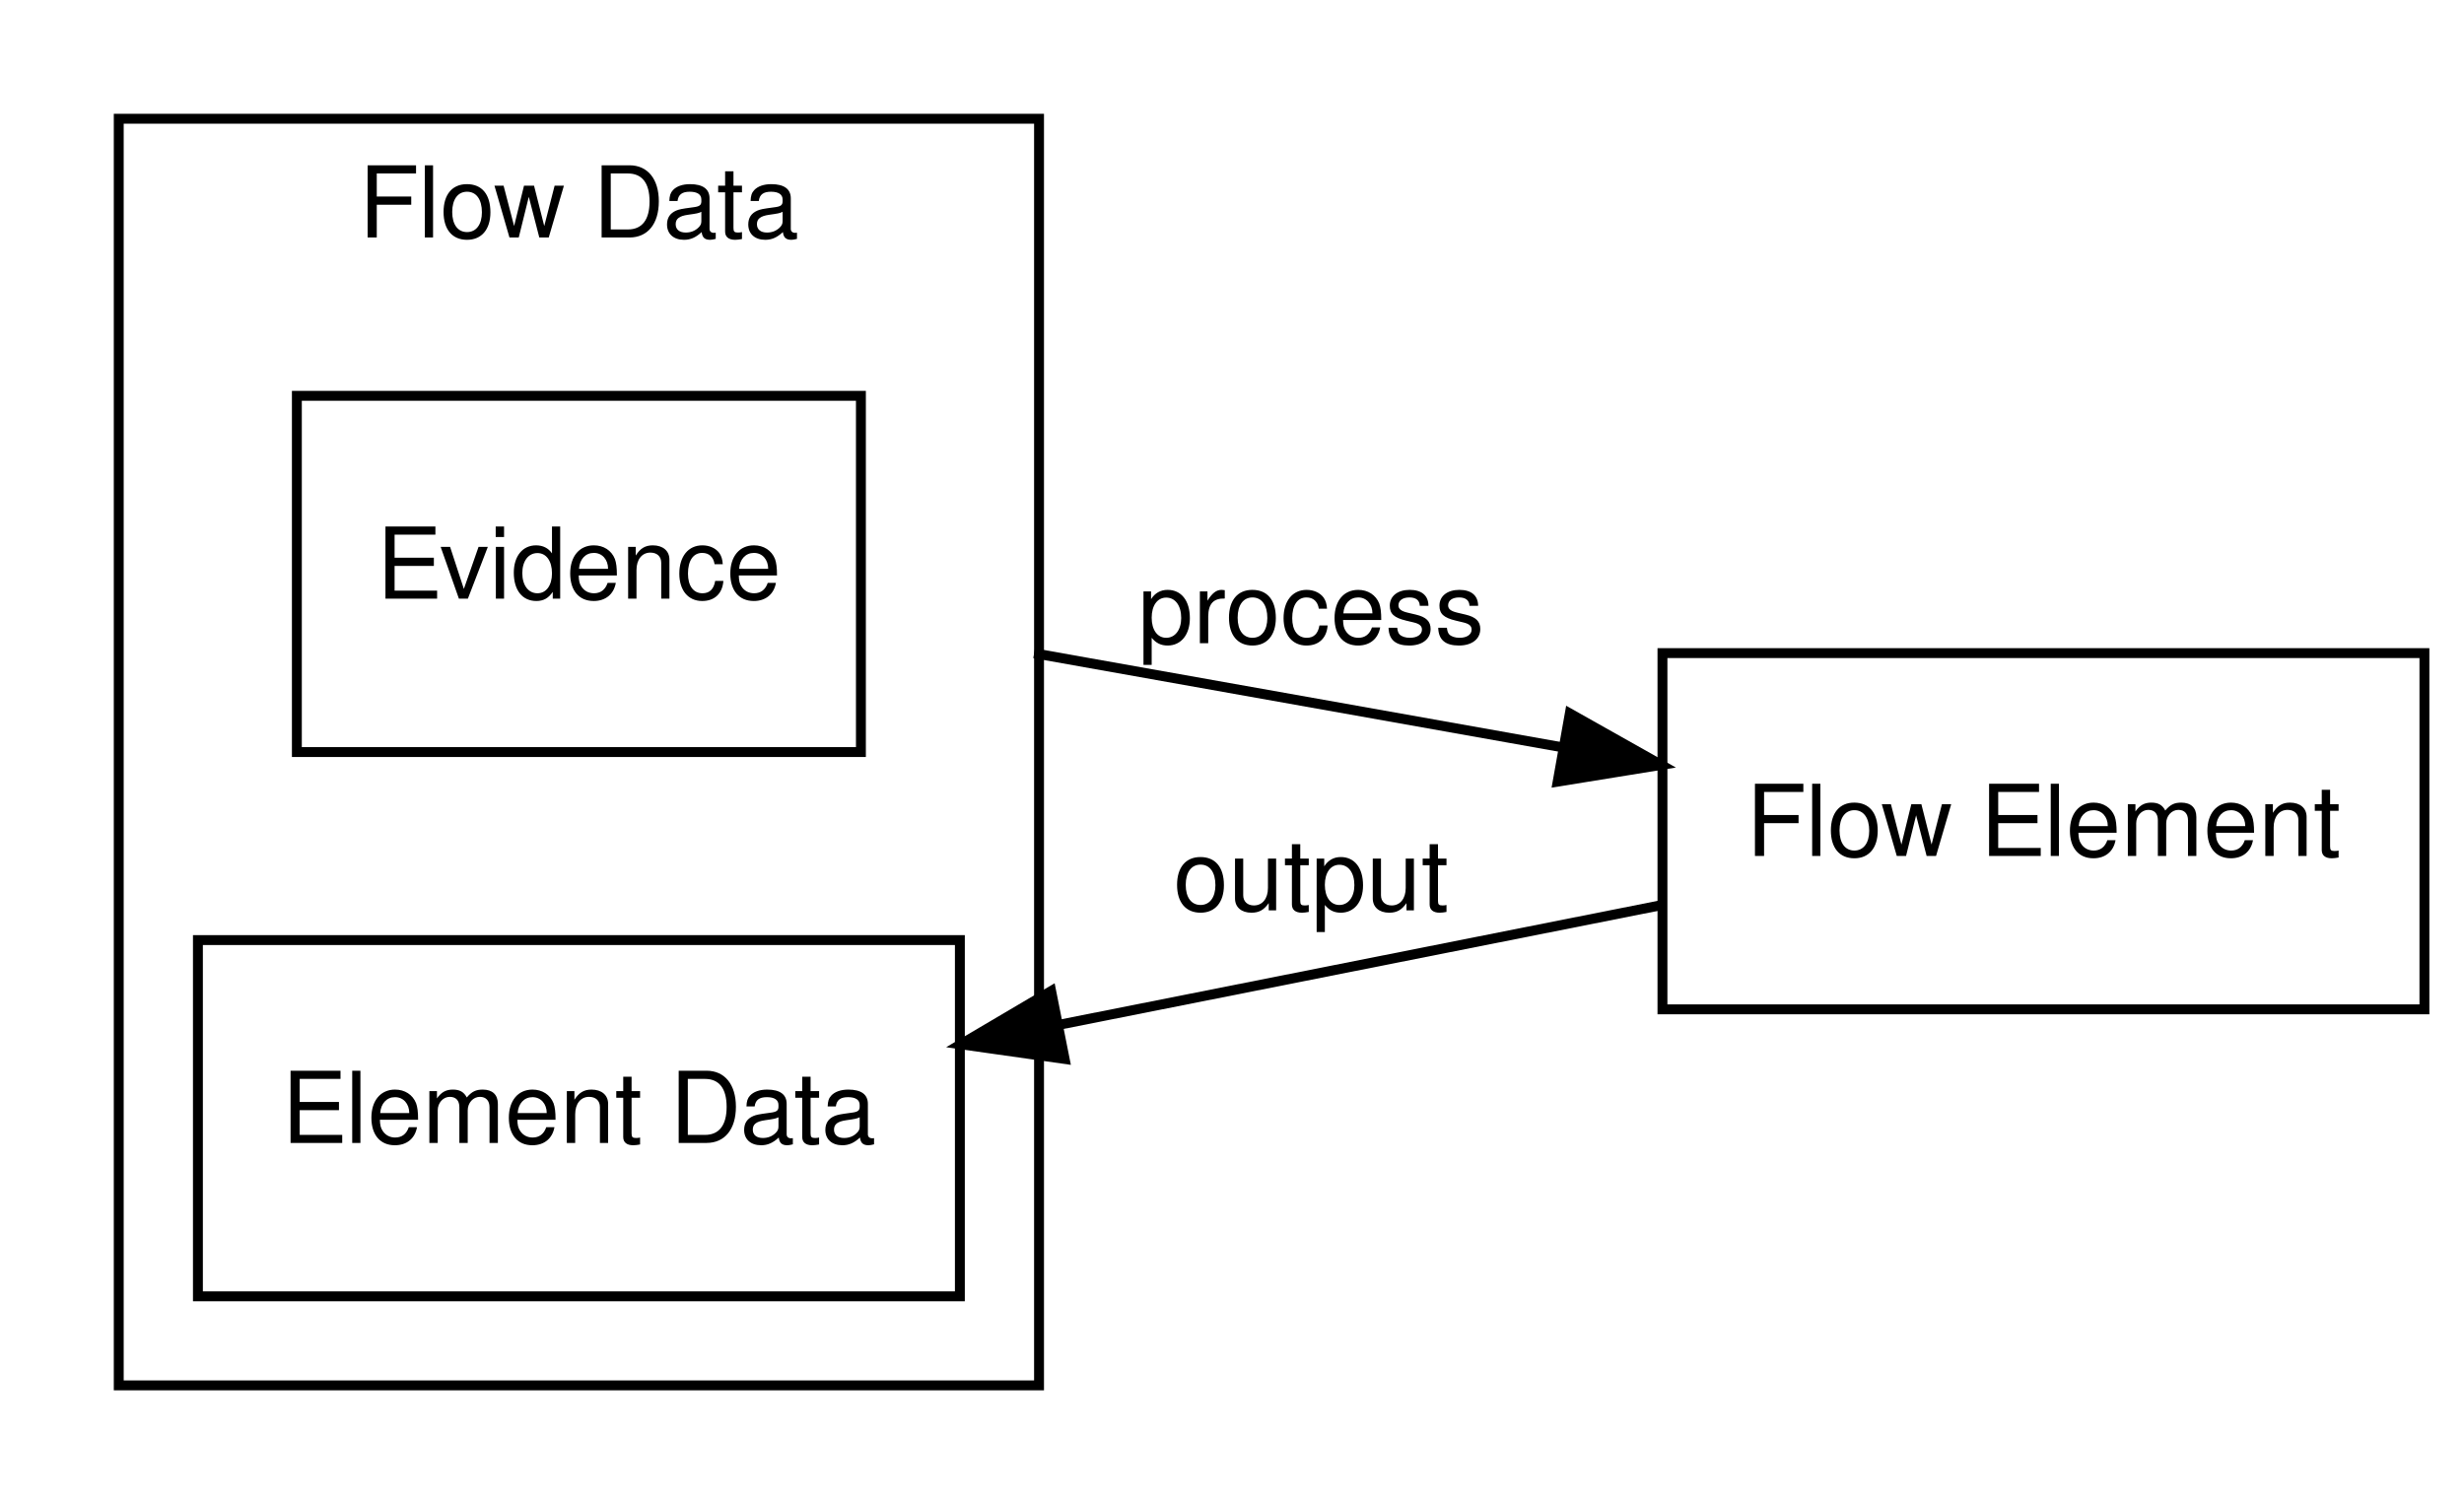
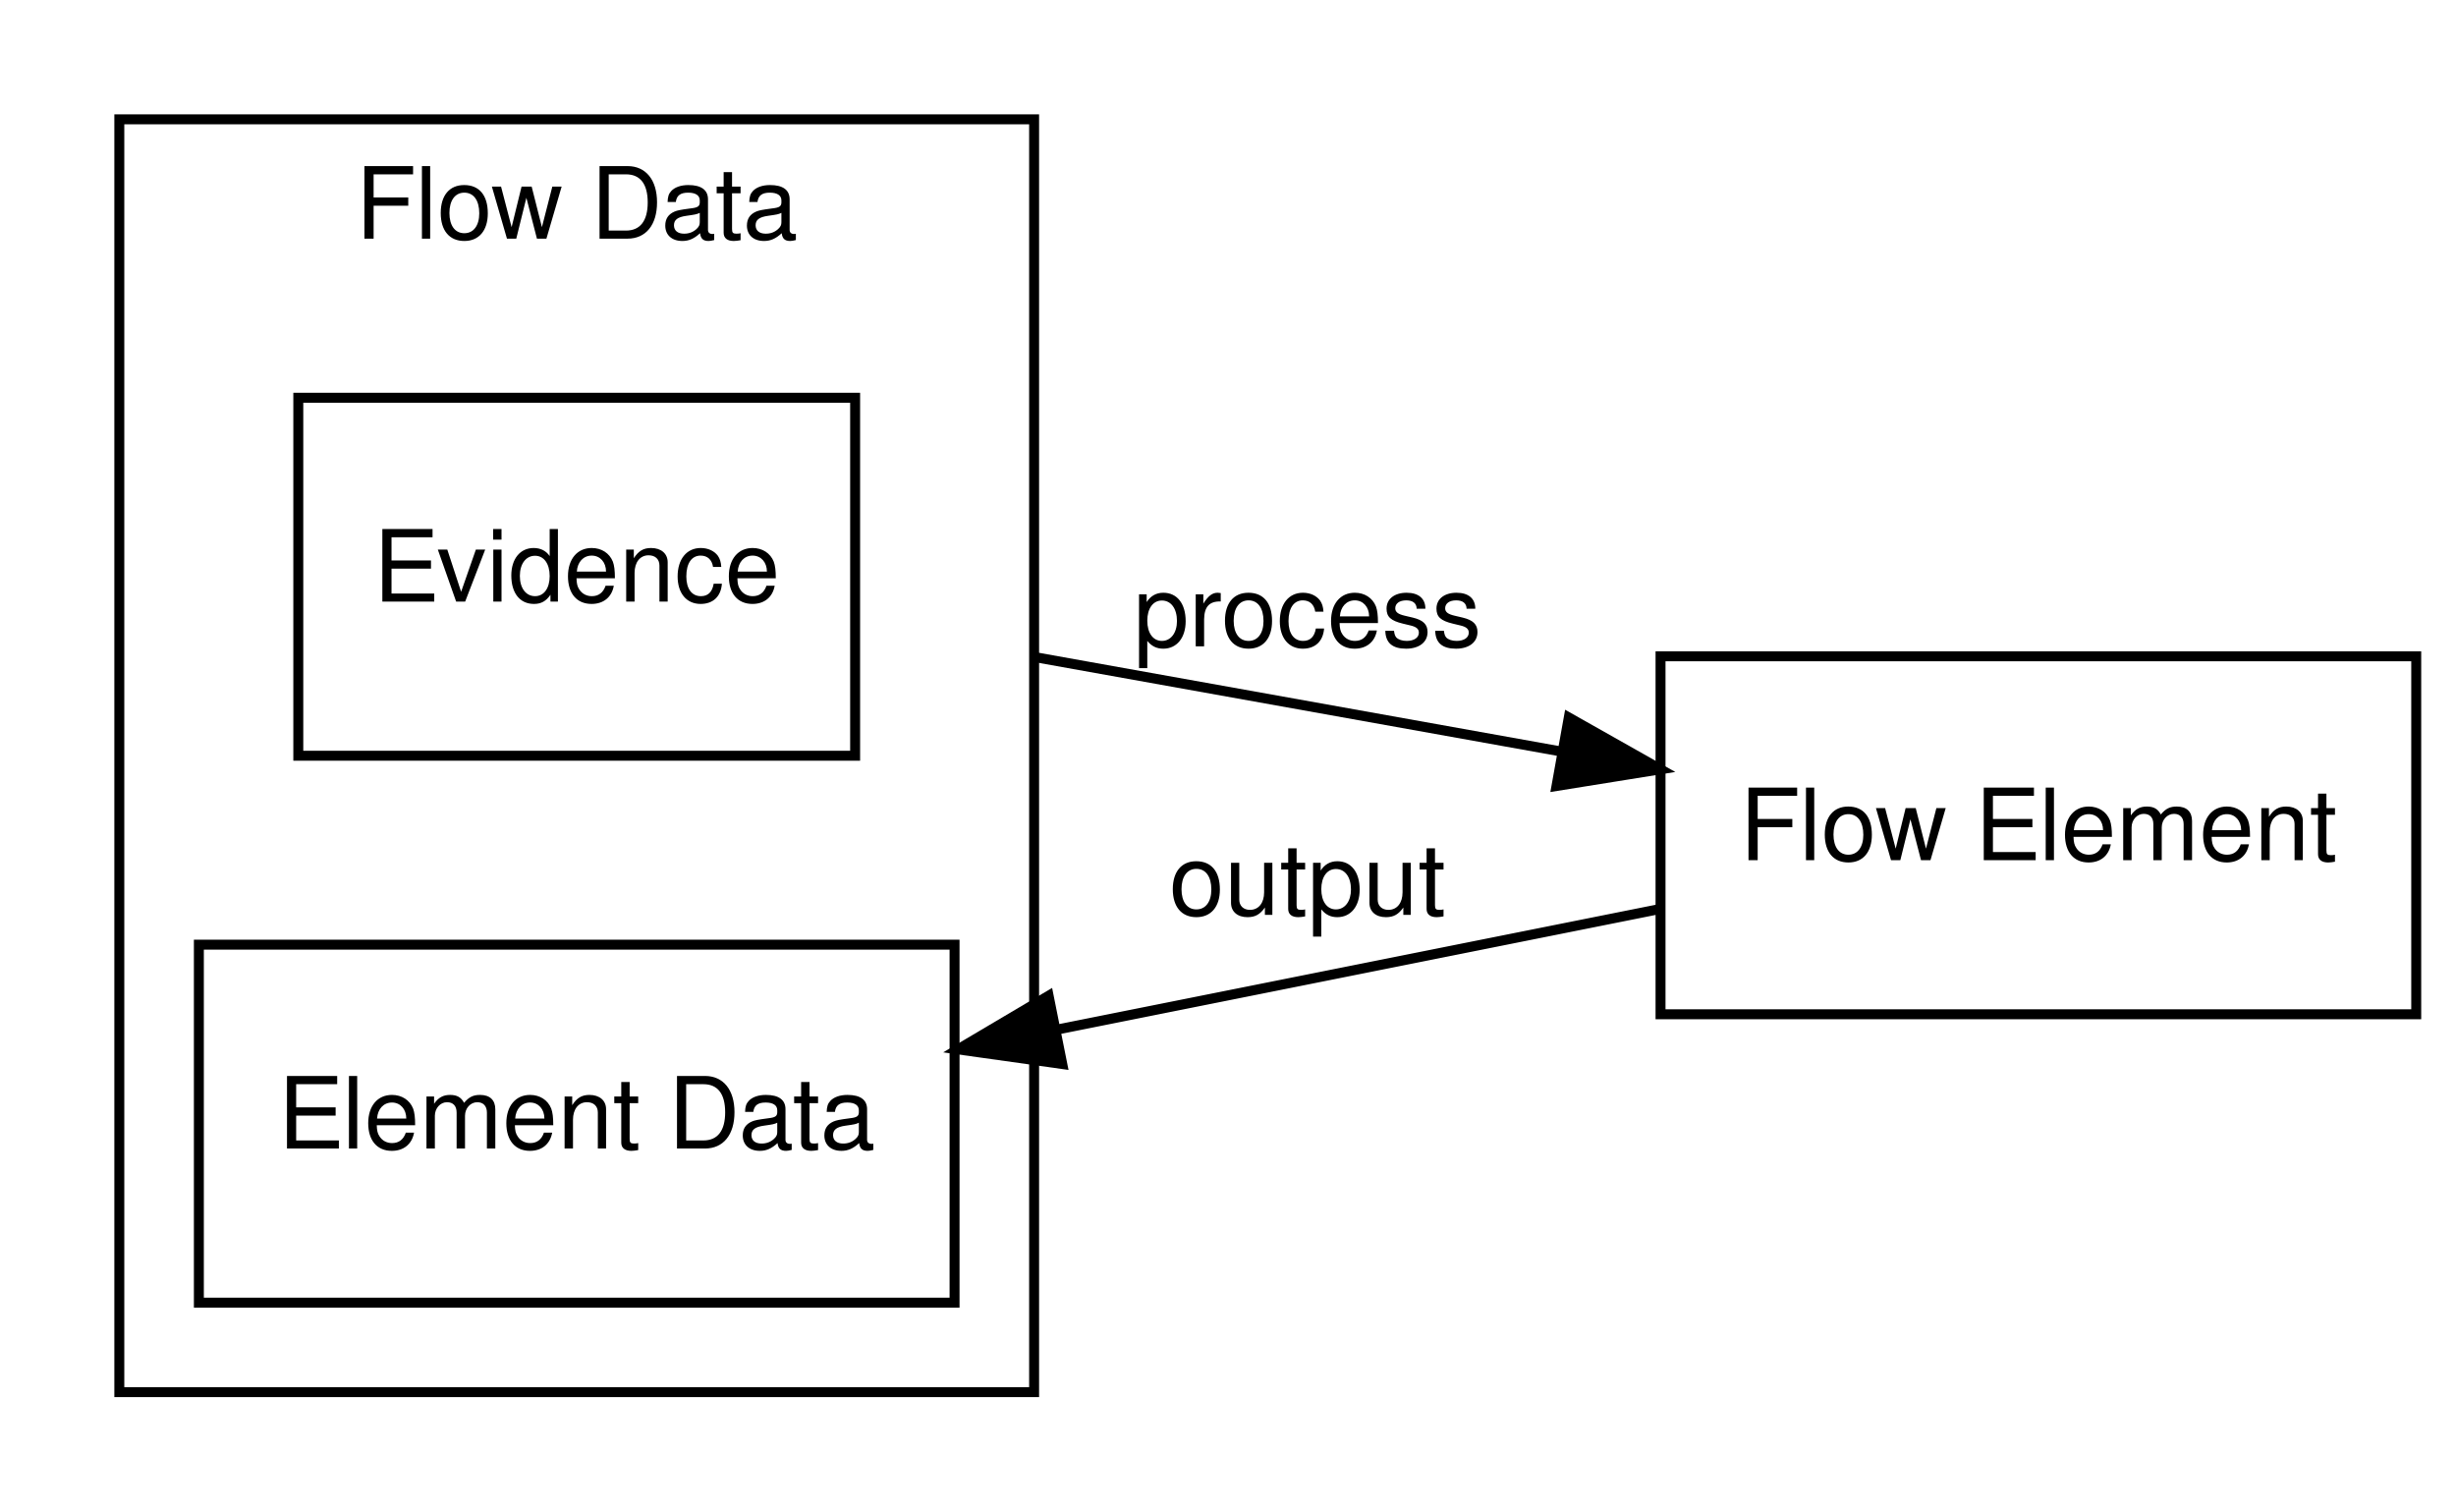
- <svg xmlns="http://www.w3.org/2000/svg" xmlns:xlink="http://www.w3.org/1999/xlink" width="249pt" height="152pt" viewBox="0.00 0.00 249.00 152.00">
+ <svg xmlns="http://www.w3.org/2000/svg" xmlns:xlink="http://www.w3.org/1999/xlink" width="247pt" height="152pt" viewBox="0.00 0.00 247.00 152.00">
  <g id="graph0" class="graph" transform="scale(1 1) rotate(0) translate(4 148)">
    <g id="clust1" class="cluster">
      <g id="a_clust1">
        <a xlink:href="_concepts__data__flow_data.html#Concepts_Data_FlowData" target="_top" xlink:title="Flow Data">
-           <polygon fill="none" stroke="black" points="8,-8 8,-136 101,-136 101,-8 8,-8" />
-           <text text-anchor="middle" x="54.5" y="-124" font-family="Helvetica,sans-Serif" font-size="10.00">Flow Data</text>
+           <polygon fill="none" stroke="black" points="8,-8 8,-136 100,-136 100,-8 8,-8" />
+           <text text-anchor="middle" x="54" y="-124" font-family="Helvetica,sans-Serif" font-size="10.00">Flow Data</text>
        </a>
      </g>
    </g>
    <g id="node1" class="node">
      <g id="a_node1">
        <a xlink:href="_concepts__data__evidence.html#Concepts_Data_Evidence" target="_top" xlink:title="Evidence">
-           <polygon fill="none" stroke="black" points="26,-72 26,-108 83,-108 83,-72 26,-72" />
-           <text text-anchor="middle" x="54.5" y="-87.5" font-family="Helvetica,sans-Serif" font-size="10.00">Evidence</text>
+           <polygon fill="none" stroke="black" points="26,-72 26,-108 82,-108 82,-72 26,-72" />
+           <text text-anchor="middle" x="54" y="-87.5" font-family="Helvetica,sans-Serif" font-size="10.00">Evidence</text>
        </a>
      </g>
    </g>
    <g id="node3" class="node">
      <g id="a_node3">
        <a xlink:href="_concepts__flow_elements__index.html#Concepts_FlowElements_Index" target="_top" xlink:title="Flow Element">
-           <polygon fill="none" stroke="black" points="164,-46 164,-82 241,-82 241,-46 164,-46" />
-           <text text-anchor="middle" x="202.5" y="-61.5" font-family="Helvetica,sans-Serif" font-size="10.00">Flow Element</text>
+           <polygon fill="none" stroke="black" points="163,-46 163,-82 239,-82 239,-46 163,-46" />
+           <text text-anchor="middle" x="201" y="-61.5" font-family="Helvetica,sans-Serif" font-size="10.00">Flow Element</text>
        </a>
      </g>
    </g>
    <g id="edge1" class="edge">
-       <path fill="none" stroke="black" d="M100.506,-81.985C117.407,-78.975 136.667,-75.546 153.804,-72.494" />
-       <polygon fill="black" stroke="black" points="154.637,-75.901 163.869,-70.701 153.41,-69.009 154.637,-75.901" />
-       <text text-anchor="middle" x="128.5" y="-83" font-family="Helvetica,sans-Serif" font-size="10.00">process</text>
+       <path fill="none" stroke="black" d="M99.755,-81.975C116.622,-78.951 135.85,-75.503 152.923,-72.441" />
+       <polygon fill="black" stroke="black" points="153.772,-75.845 162.997,-70.635 152.536,-68.955 153.772,-75.845" />
+       <text text-anchor="middle" x="127.5" y="-83" font-family="Helvetica,sans-Serif" font-size="10.00">process</text>
    </g>
    <g id="node2" class="node">
      <g id="a_node2">
        <a xlink:href="_concepts__data__element_data.html#Concepts_Data_ElementData" target="_top" xlink:title="Element Data">
-           <polygon fill="none" stroke="black" points="16,-17 16,-53 93,-53 93,-17 16,-17" />
-           <text text-anchor="middle" x="54.5" y="-32.5" font-family="Helvetica,sans-Serif" font-size="10.00">Element Data</text>
+           <polygon fill="none" stroke="black" points="16,-17 16,-53 92,-53 92,-17 16,-17" />
+           <text text-anchor="middle" x="54" y="-32.5" font-family="Helvetica,sans-Serif" font-size="10.00">Element Data</text>
        </a>
      </g>
    </g>
    <g id="edge2" class="edge">
-       <path fill="none" stroke="black" d="M163.775,-56.507C145.266,-52.83 122.775,-48.363 103.097,-44.454" />
-       <polygon fill="black" stroke="black" points="103.589,-40.984 93.099,-42.468 102.225,-47.849 103.589,-40.984" />
-       <text text-anchor="middle" x="128.5" y="-56" font-family="Helvetica,sans-Serif" font-size="10.00">output</text>
+       <path fill="none" stroke="black" d="M162.785,-56.557C144.368,-52.874 121.934,-48.387 102.31,-44.462" />
+       <polygon fill="black" stroke="black" points="102.833,-40.997 92.341,-42.468 101.46,-47.861 102.833,-40.997" />
+       <text text-anchor="middle" x="127.5" y="-56" font-family="Helvetica,sans-Serif" font-size="10.00">output</text>
    </g>
  </g>
</svg>
